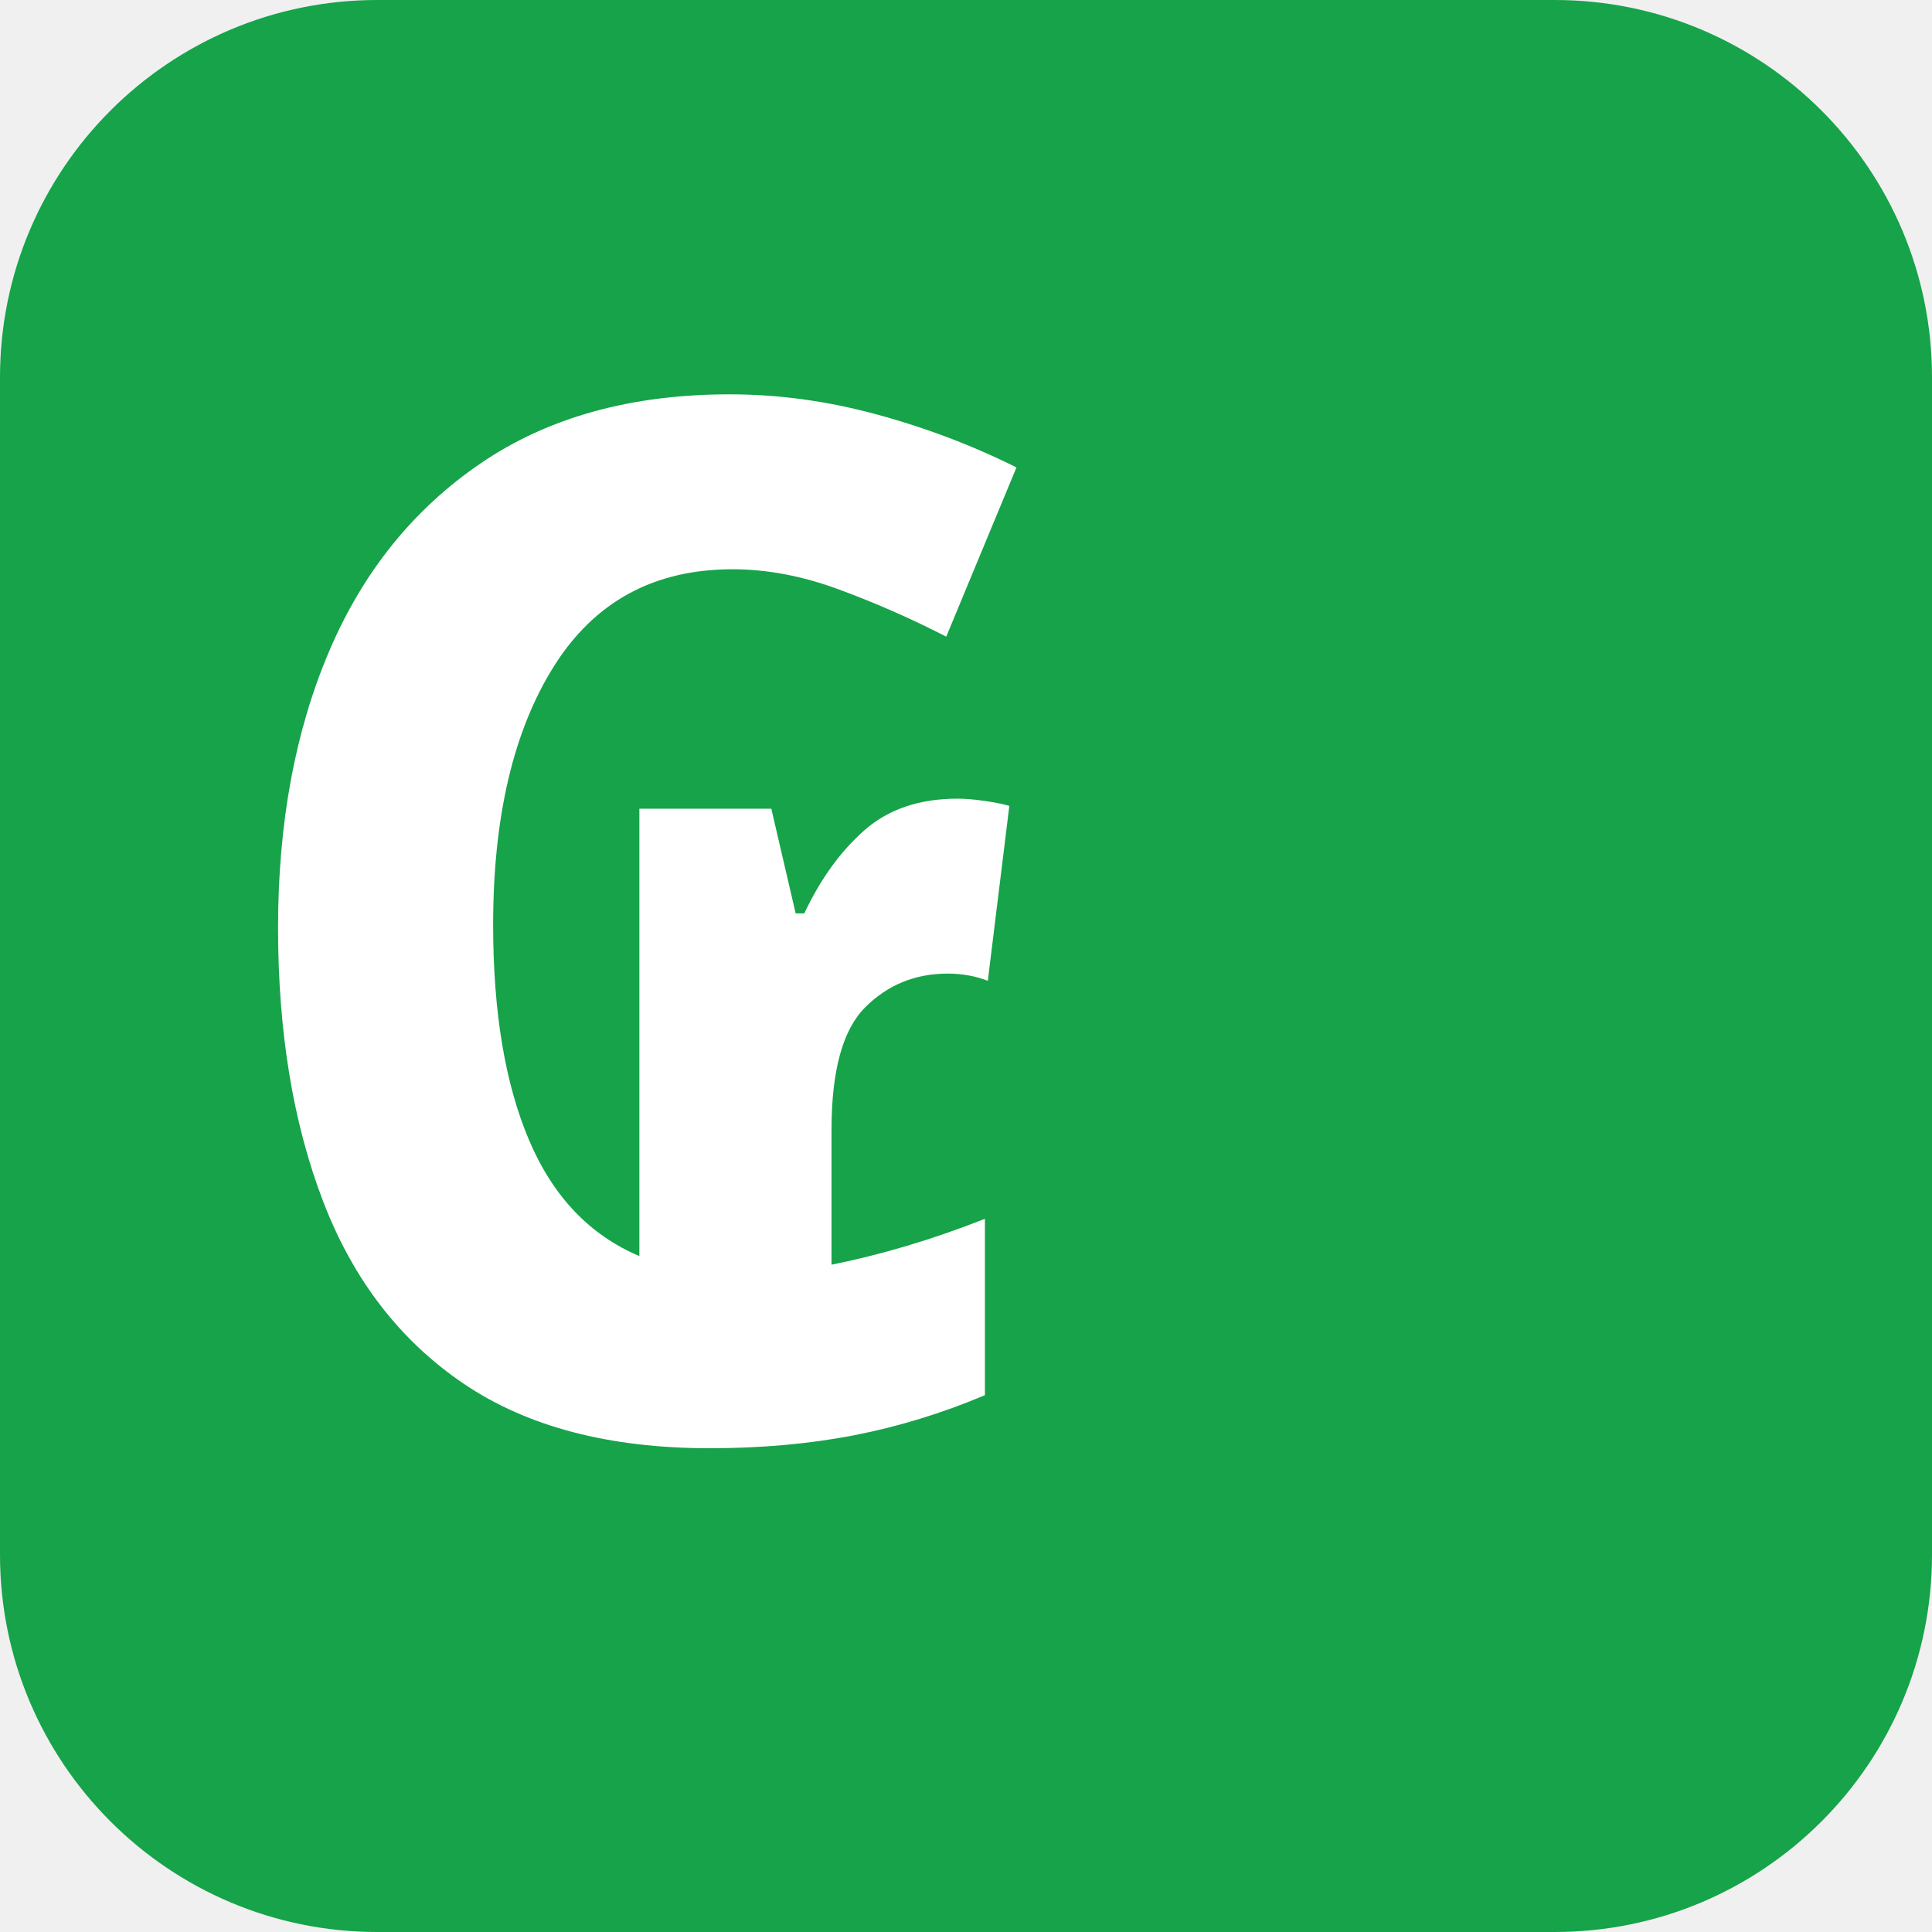
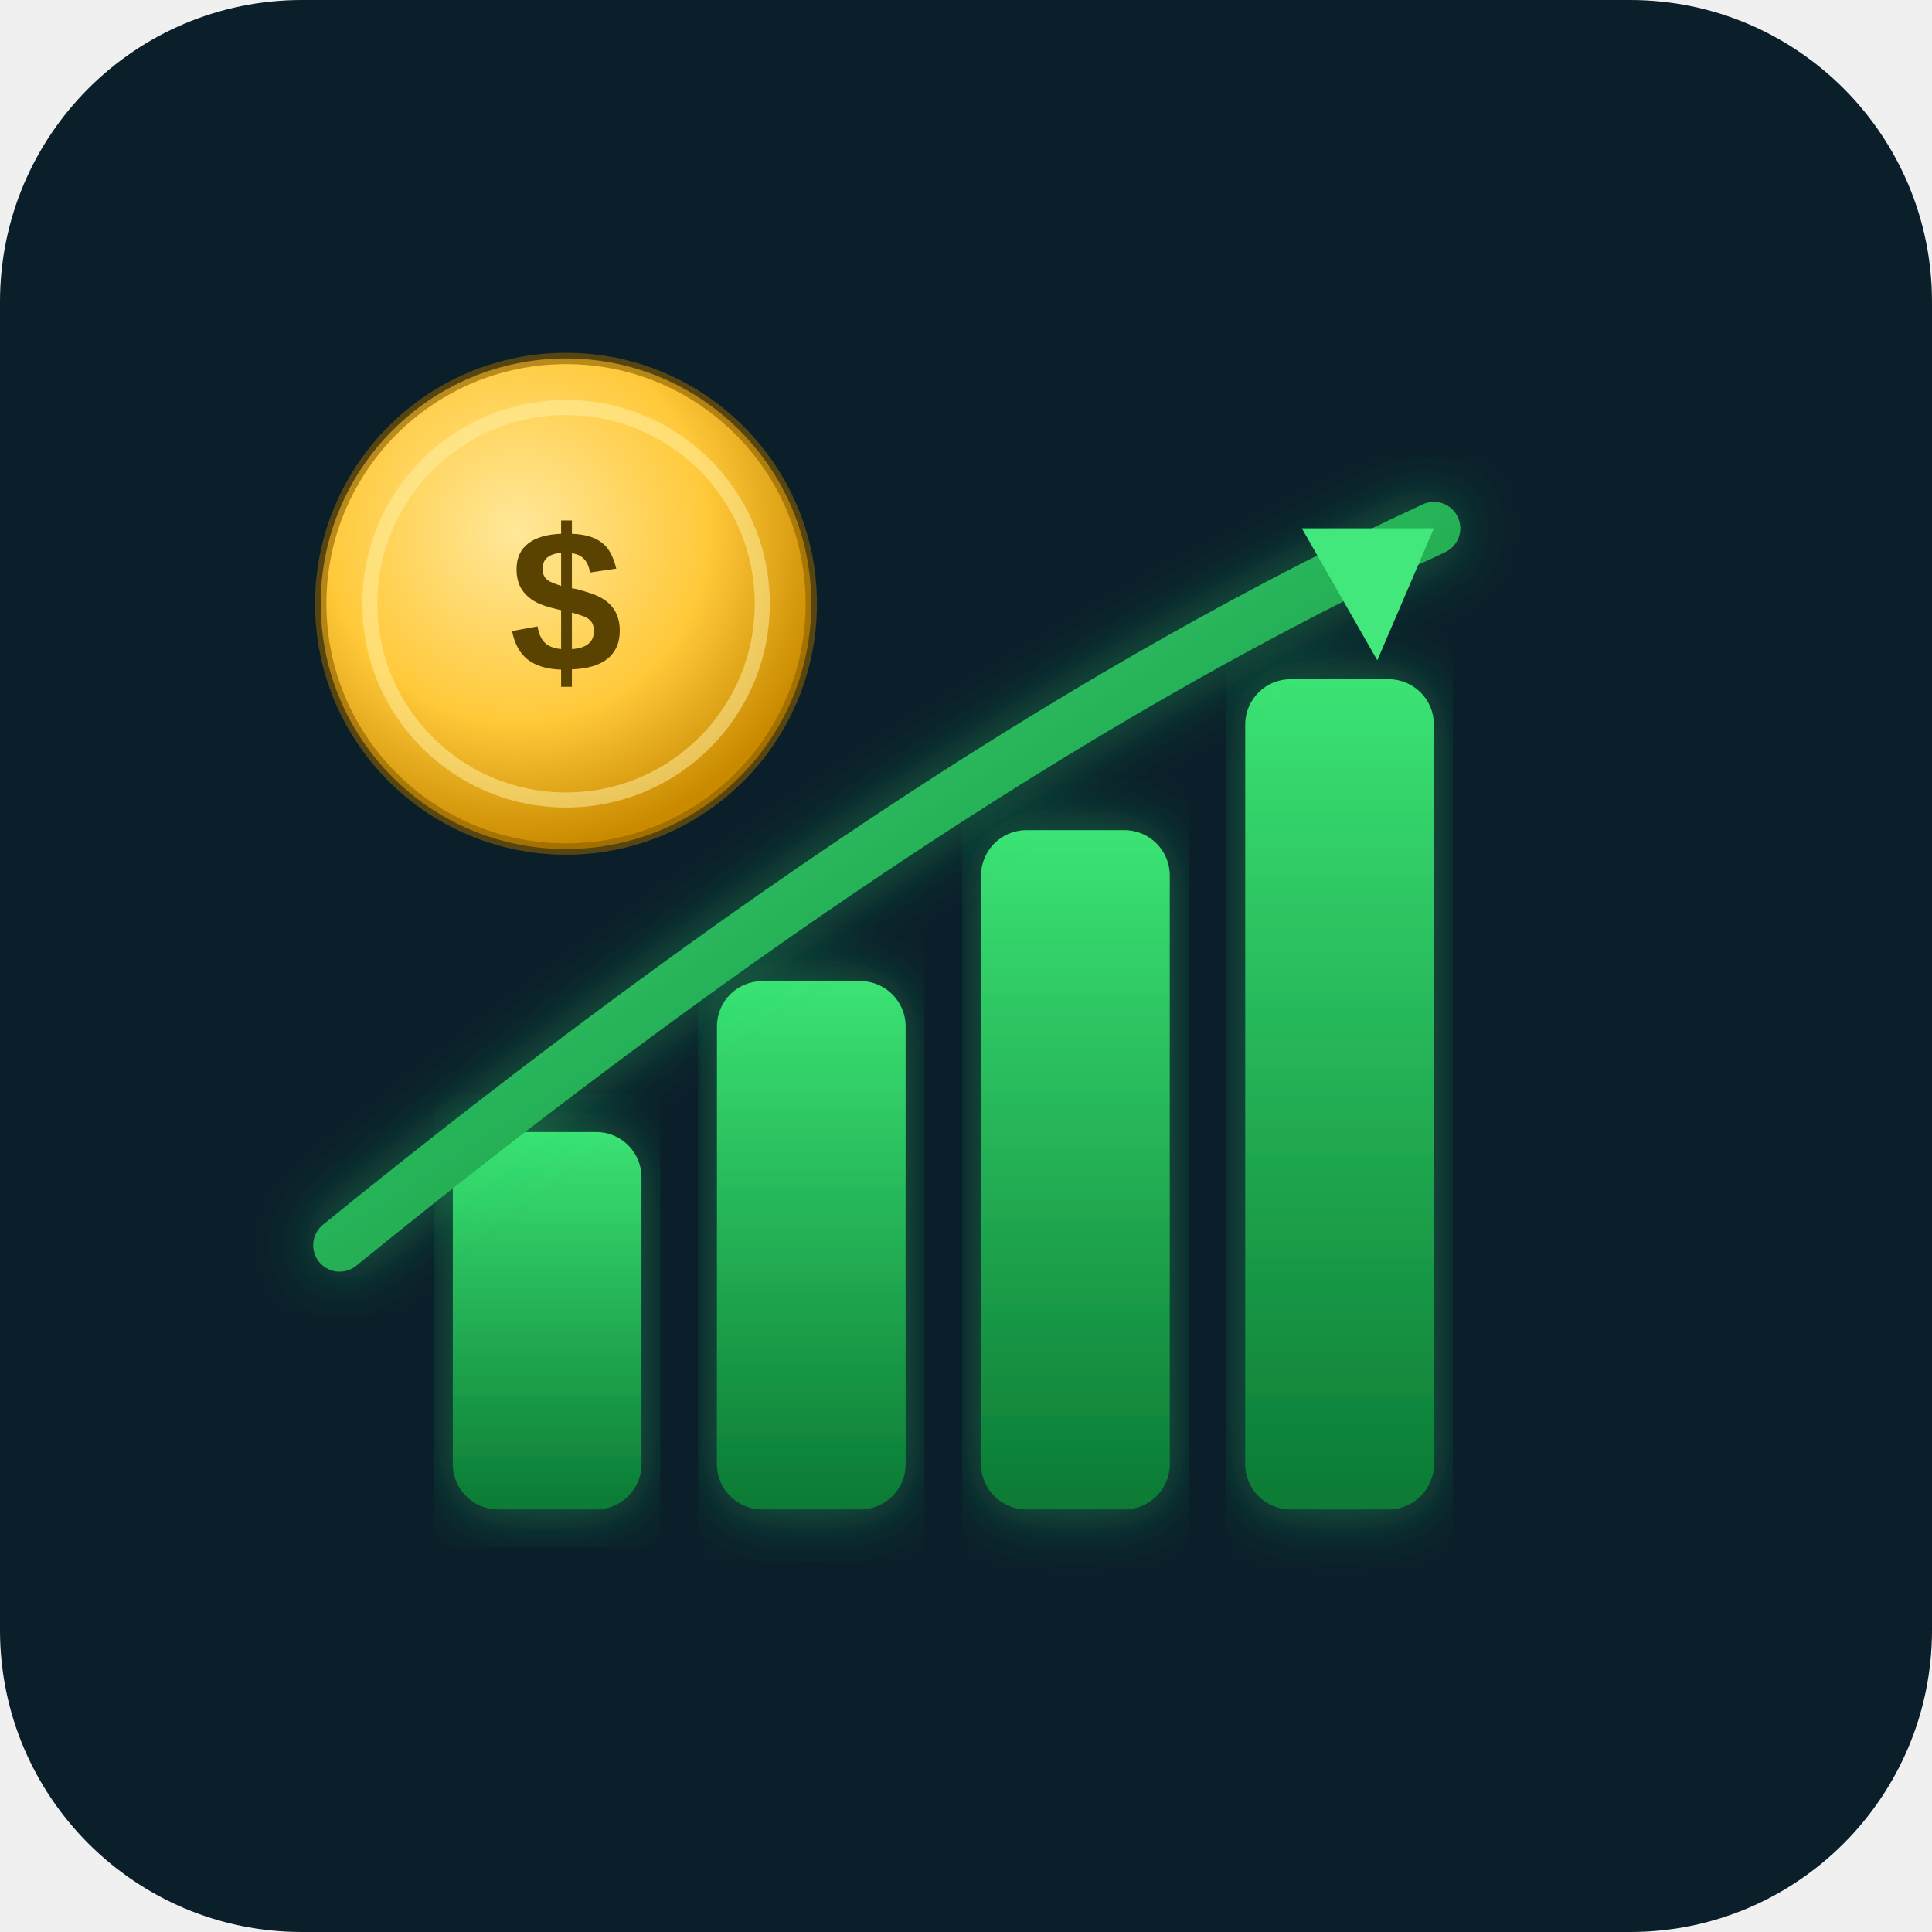
- <svg xmlns="http://www.w3.org/2000/svg" viewBox="0 0 512 512">
-   <rect width="512" height="512" rx="100" fill="#16A34A" />
-   <text y="380" x="60" font-size="380" font-family="system-ui,sans-serif" fill="white" font-weight="800">₢</text>
+ <svg xmlns="http://www.w3.org/2000/svg" width="512" height="512" viewBox="0 0 512 512">
+   <defs>
+     <linearGradient id="barGradDark" x1="0" y1="0" x2="0" y2="1">
+       <stop offset="0%" stop-color="#3BE374" />
+       <stop offset="100%" stop-color="#0B7A34" />
+     </linearGradient>
+     <radialGradient id="coinGradDark" cx="40%" cy="35%" r="65%">
+       <stop offset="0%" stop-color="#FFE89A" />
+       <stop offset="60%" stop-color="#FFC93A" />
+       <stop offset="100%" stop-color="#C98A00" />
+     </radialGradient>
+     <linearGradient id="arrowGradDark" x1="0" y1="0" x2="1" y2="1">
+       <stop offset="0%" stop-color="#42E87B" />
+       <stop offset="100%" stop-color="#0B7A34" />
+     </linearGradient>
+     <filter id="glow">
+       <feDropShadow dx="0" dy="0" stdDeviation="8" flood-color="#2BE070" flood-opacity="0.4" />
+     </filter>
+   </defs>
+   <rect width="512" height="512" rx="80" fill="#0B1F2A" />
+   <circle cx="150" cy="160" r="65" fill="url(#coinGradDark)" />
+   <circle cx="150" cy="160" r="52" fill="none" stroke="#FFF1A8" stroke-width="4" opacity="0.5" />
+   <circle cx="150" cy="160" r="65" fill="none" stroke="#8A5F00" stroke-width="3" opacity="0.6" />
+   <text x="150" y="178" font-size="54" text-anchor="middle" fill="#5A4300" font-family="Arial" font-weight="bold">$</text>
+   <rect x="120" y="300" width="50" height="100" rx="12" fill="url(#barGradDark)" filter="url(#glow)" />
+   <rect x="190" y="260" width="50" height="140" rx="12" fill="url(#barGradDark)" filter="url(#glow)" />
+   <rect x="260" y="220" width="50" height="180" rx="12" fill="url(#barGradDark)" filter="url(#glow)" />
+   <rect x="330" y="180" width="50" height="220" rx="12" fill="url(#barGradDark)" filter="url(#glow)" />
+   <path d="M90 330 Q250 200 380 140" stroke="url(#arrowGradDark)" stroke-width="14" fill="none" stroke-linecap="round" filter="url(#glow)" />
+   <polygon points="380,140 345,140 365,175" fill="#42E87B" />
</svg>
